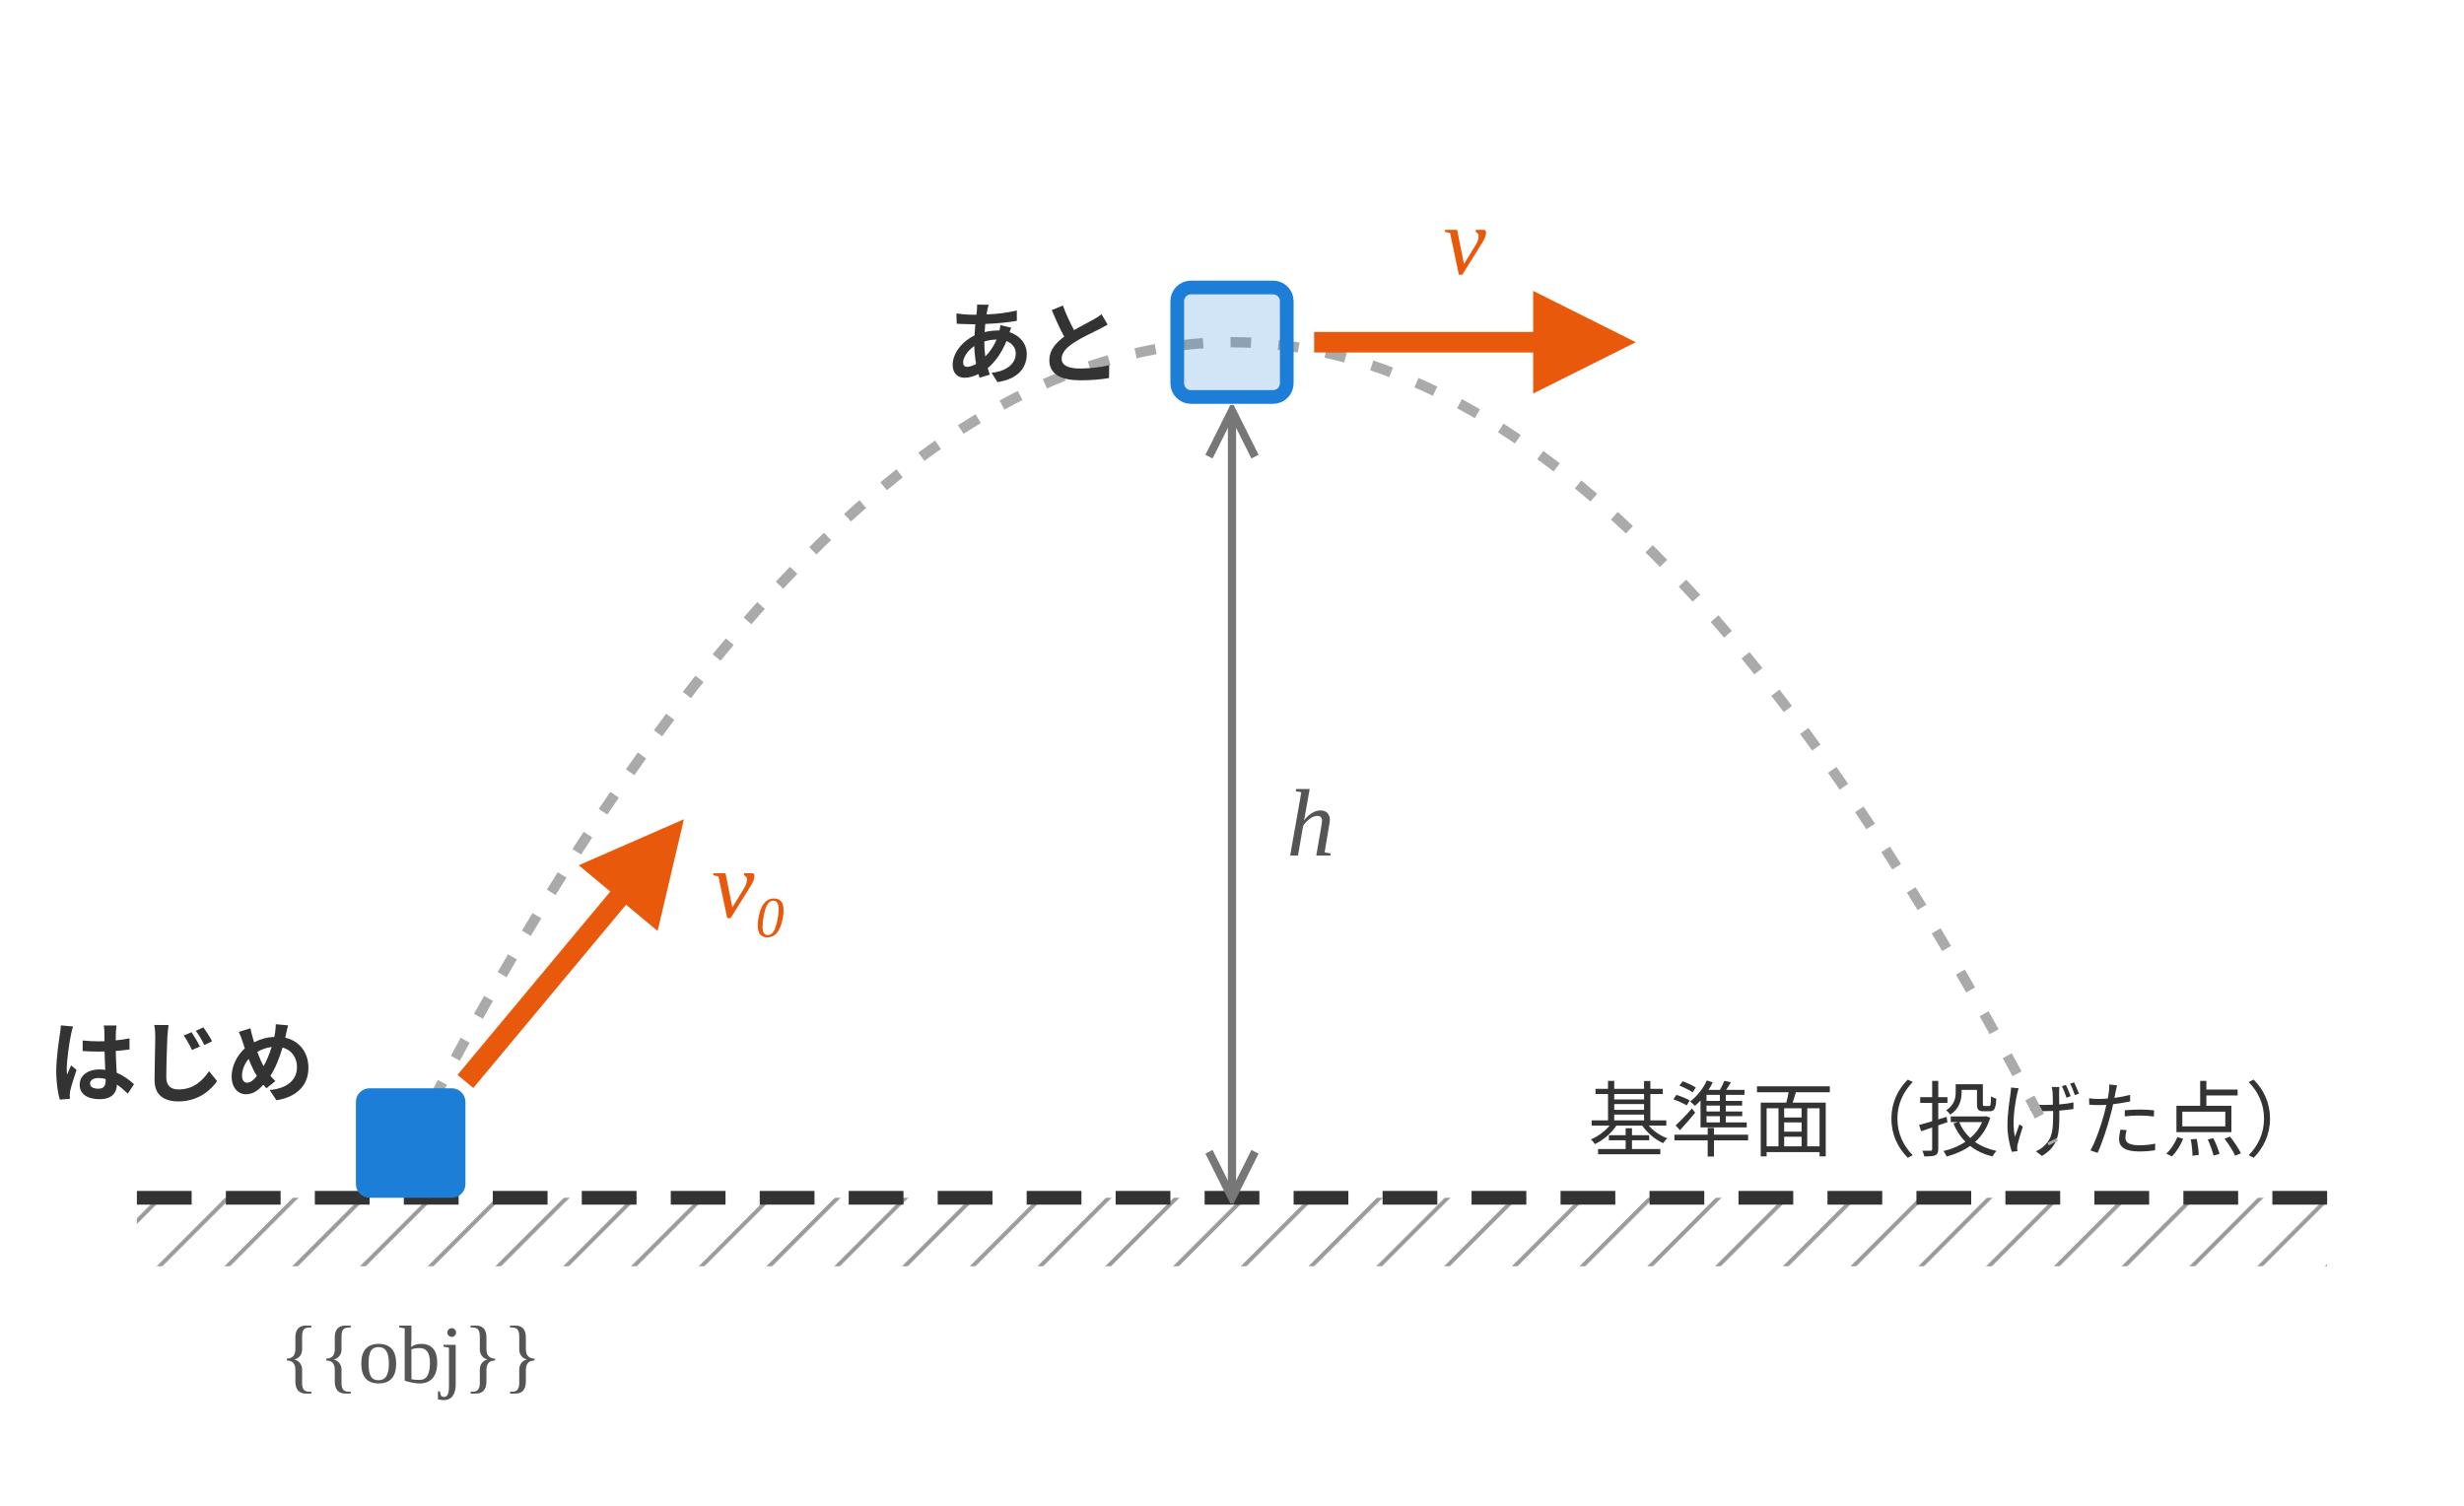
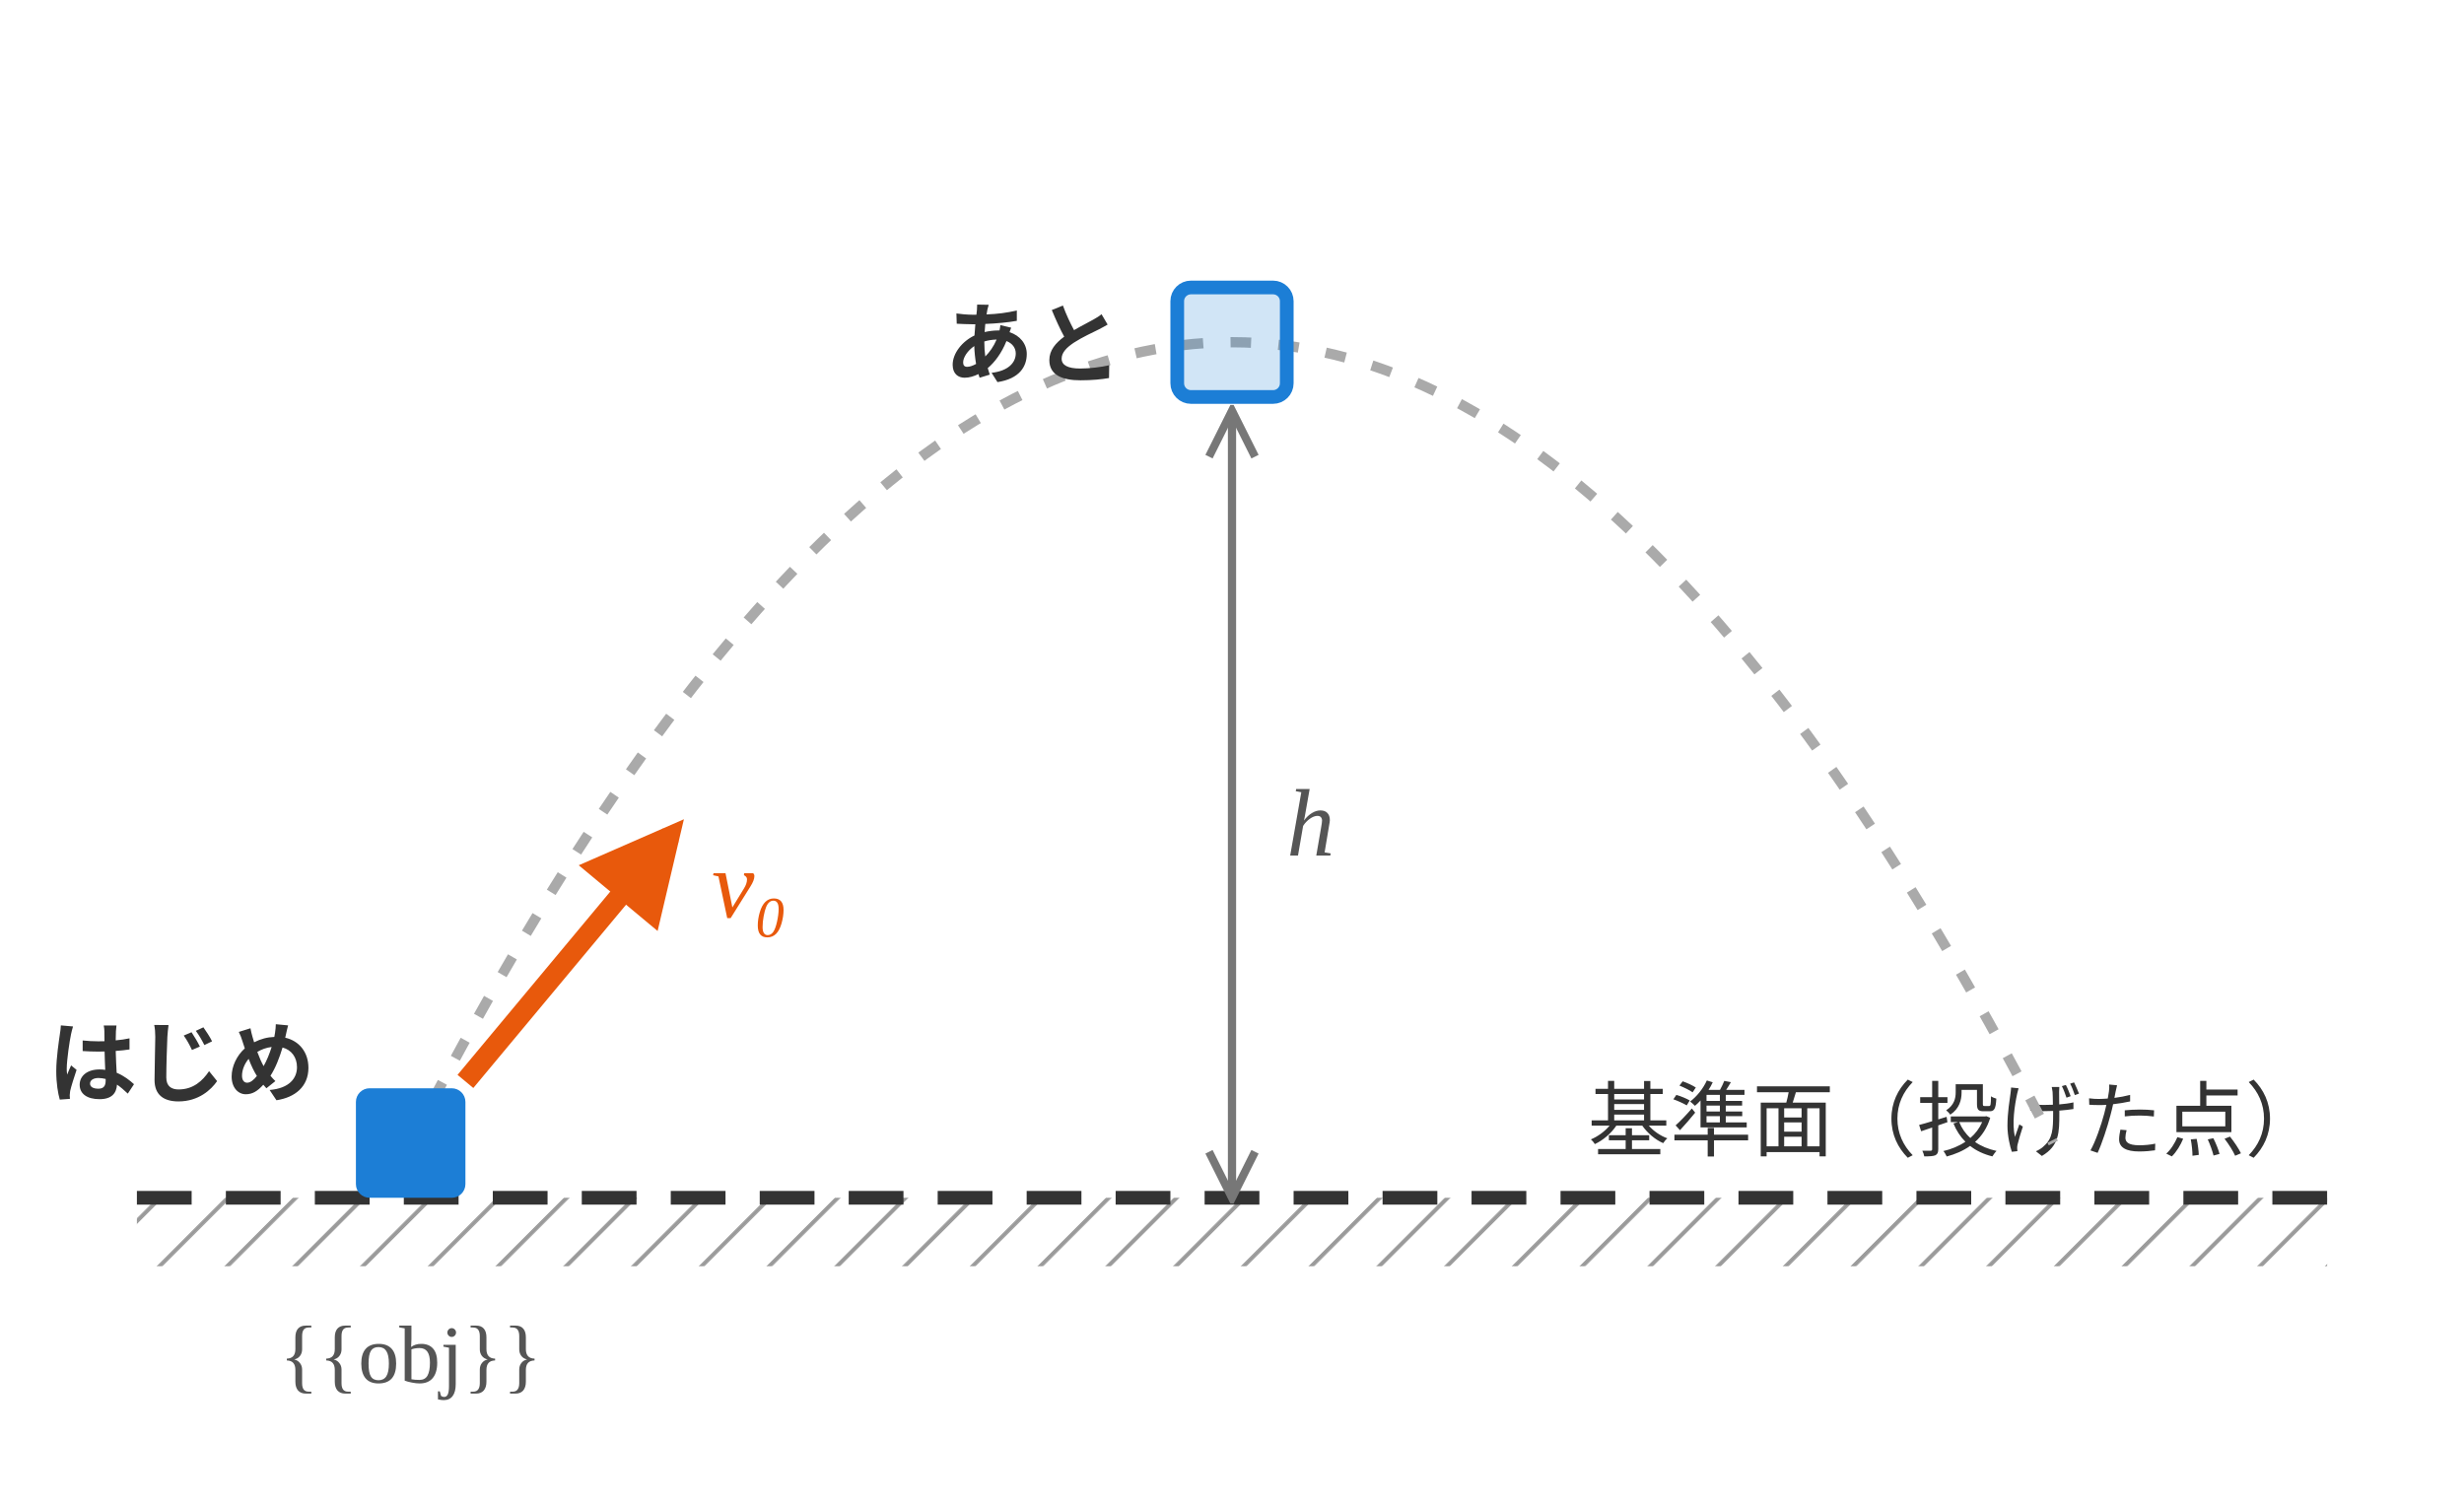
<svg xmlns="http://www.w3.org/2000/svg" viewBox="0 0 360 220" class="dg" role="img" aria-label="斜め上に投げ、最高点に達した。基準面は投げた点。">
  <defs>
    <pattern id="A5-hatch" width="7" height="7" patternUnits="userSpaceOnUse" patternTransform="rotate(45)">
      <line x1="0" y1="0" x2="0" y2="7" class="dg-hatchline" stroke="#999" stroke-width="1.2" />
    </pattern>
    <marker id="A5-vel" viewBox="0 0 10 10" refX="8" refY="5" markerWidth="5" markerHeight="5" orient="auto-start-reverse">
      <path d="M0,0 L10,5 L0,10 z" class="dg-vel-head" fill="#e8590c" />
    </marker>
    <marker id="A5-dim" viewBox="0 0 10 10" refX="9" refY="5" markerWidth="7" markerHeight="7" orient="auto-start-reverse">
      <path d="M1,1 L9,5 L1,9" class="dg-dim-head" fill="none" stroke="#777" stroke-width="1.4" />
    </marker>
  </defs>
  <rect class="dg-hatch" x="20" y="175" width="320" height="10" fill="url(#A5-hatch)" />
  <line class="dg-ref" x1="20" y1="175" x2="340" y2="175" stroke="#333" stroke-width="2" stroke-dasharray="8 5" />
  <text class="dg-reflbl" x="340" y="168" text-anchor="end" font-size="12" fill="#333">基準面（投げた点）</text>
  <path class="dg-path" d="M60,167 Q180,-67 300,167" fill="none" stroke="#aaa" stroke-width="1.5" stroke-dasharray="3 4" />
  <line class="dg-dim" x1="180" y1="60" x2="180" y2="175" stroke="#777" stroke-width="1.2" marker-start="url(#A5-dim)" marker-end="url(#A5-dim)" />
  <text class="dg-dimlbl" x="188" y="125" text-anchor="start" font-size="14" font-style="italic" fill="#555">h</text>
  <rect class="dg-obj" x="52" y="159" width="16" height="16" rx="2" fill="#1c7ed6" />
  <text class="dg-name" x="60" y="202" text-anchor="middle" font-size="12" fill="#555">{{obj}}</text>
  <text class="dg-tag dg-tag-start" x="46" y="160" text-anchor="end" font-size="13" font-weight="700" fill="#333">はじめ</text>
  <line class="dg-vel" x1="68" y1="158" x2="98" y2="122" stroke="#e8590c" stroke-width="3" marker-end="url(#A5-vel)" />
  <text class="dg-vlbl" x="104" y="134" text-anchor="start" font-size="14" font-style="italic" fill="#e8590c">v₀</text>
  <rect class="dg-obj dg-after" x="172" y="42" width="16" height="16" rx="2" fill="#1c7ed6" fill-opacity="0.2" stroke="#1c7ed6" stroke-width="2" />
  <text class="dg-tag dg-tag-end" x="164" y="55" text-anchor="end" font-size="13" font-weight="700" fill="#333">あと</text>
-   <line class="dg-vel" x1="192" y1="50" x2="236" y2="50" stroke="#e8590c" stroke-width="3" marker-end="url(#A5-vel)" />
-   <text class="dg-vlbl" x="214" y="40" text-anchor="middle" font-size="14" font-style="italic" fill="#e8590c">v</text>
</svg>
